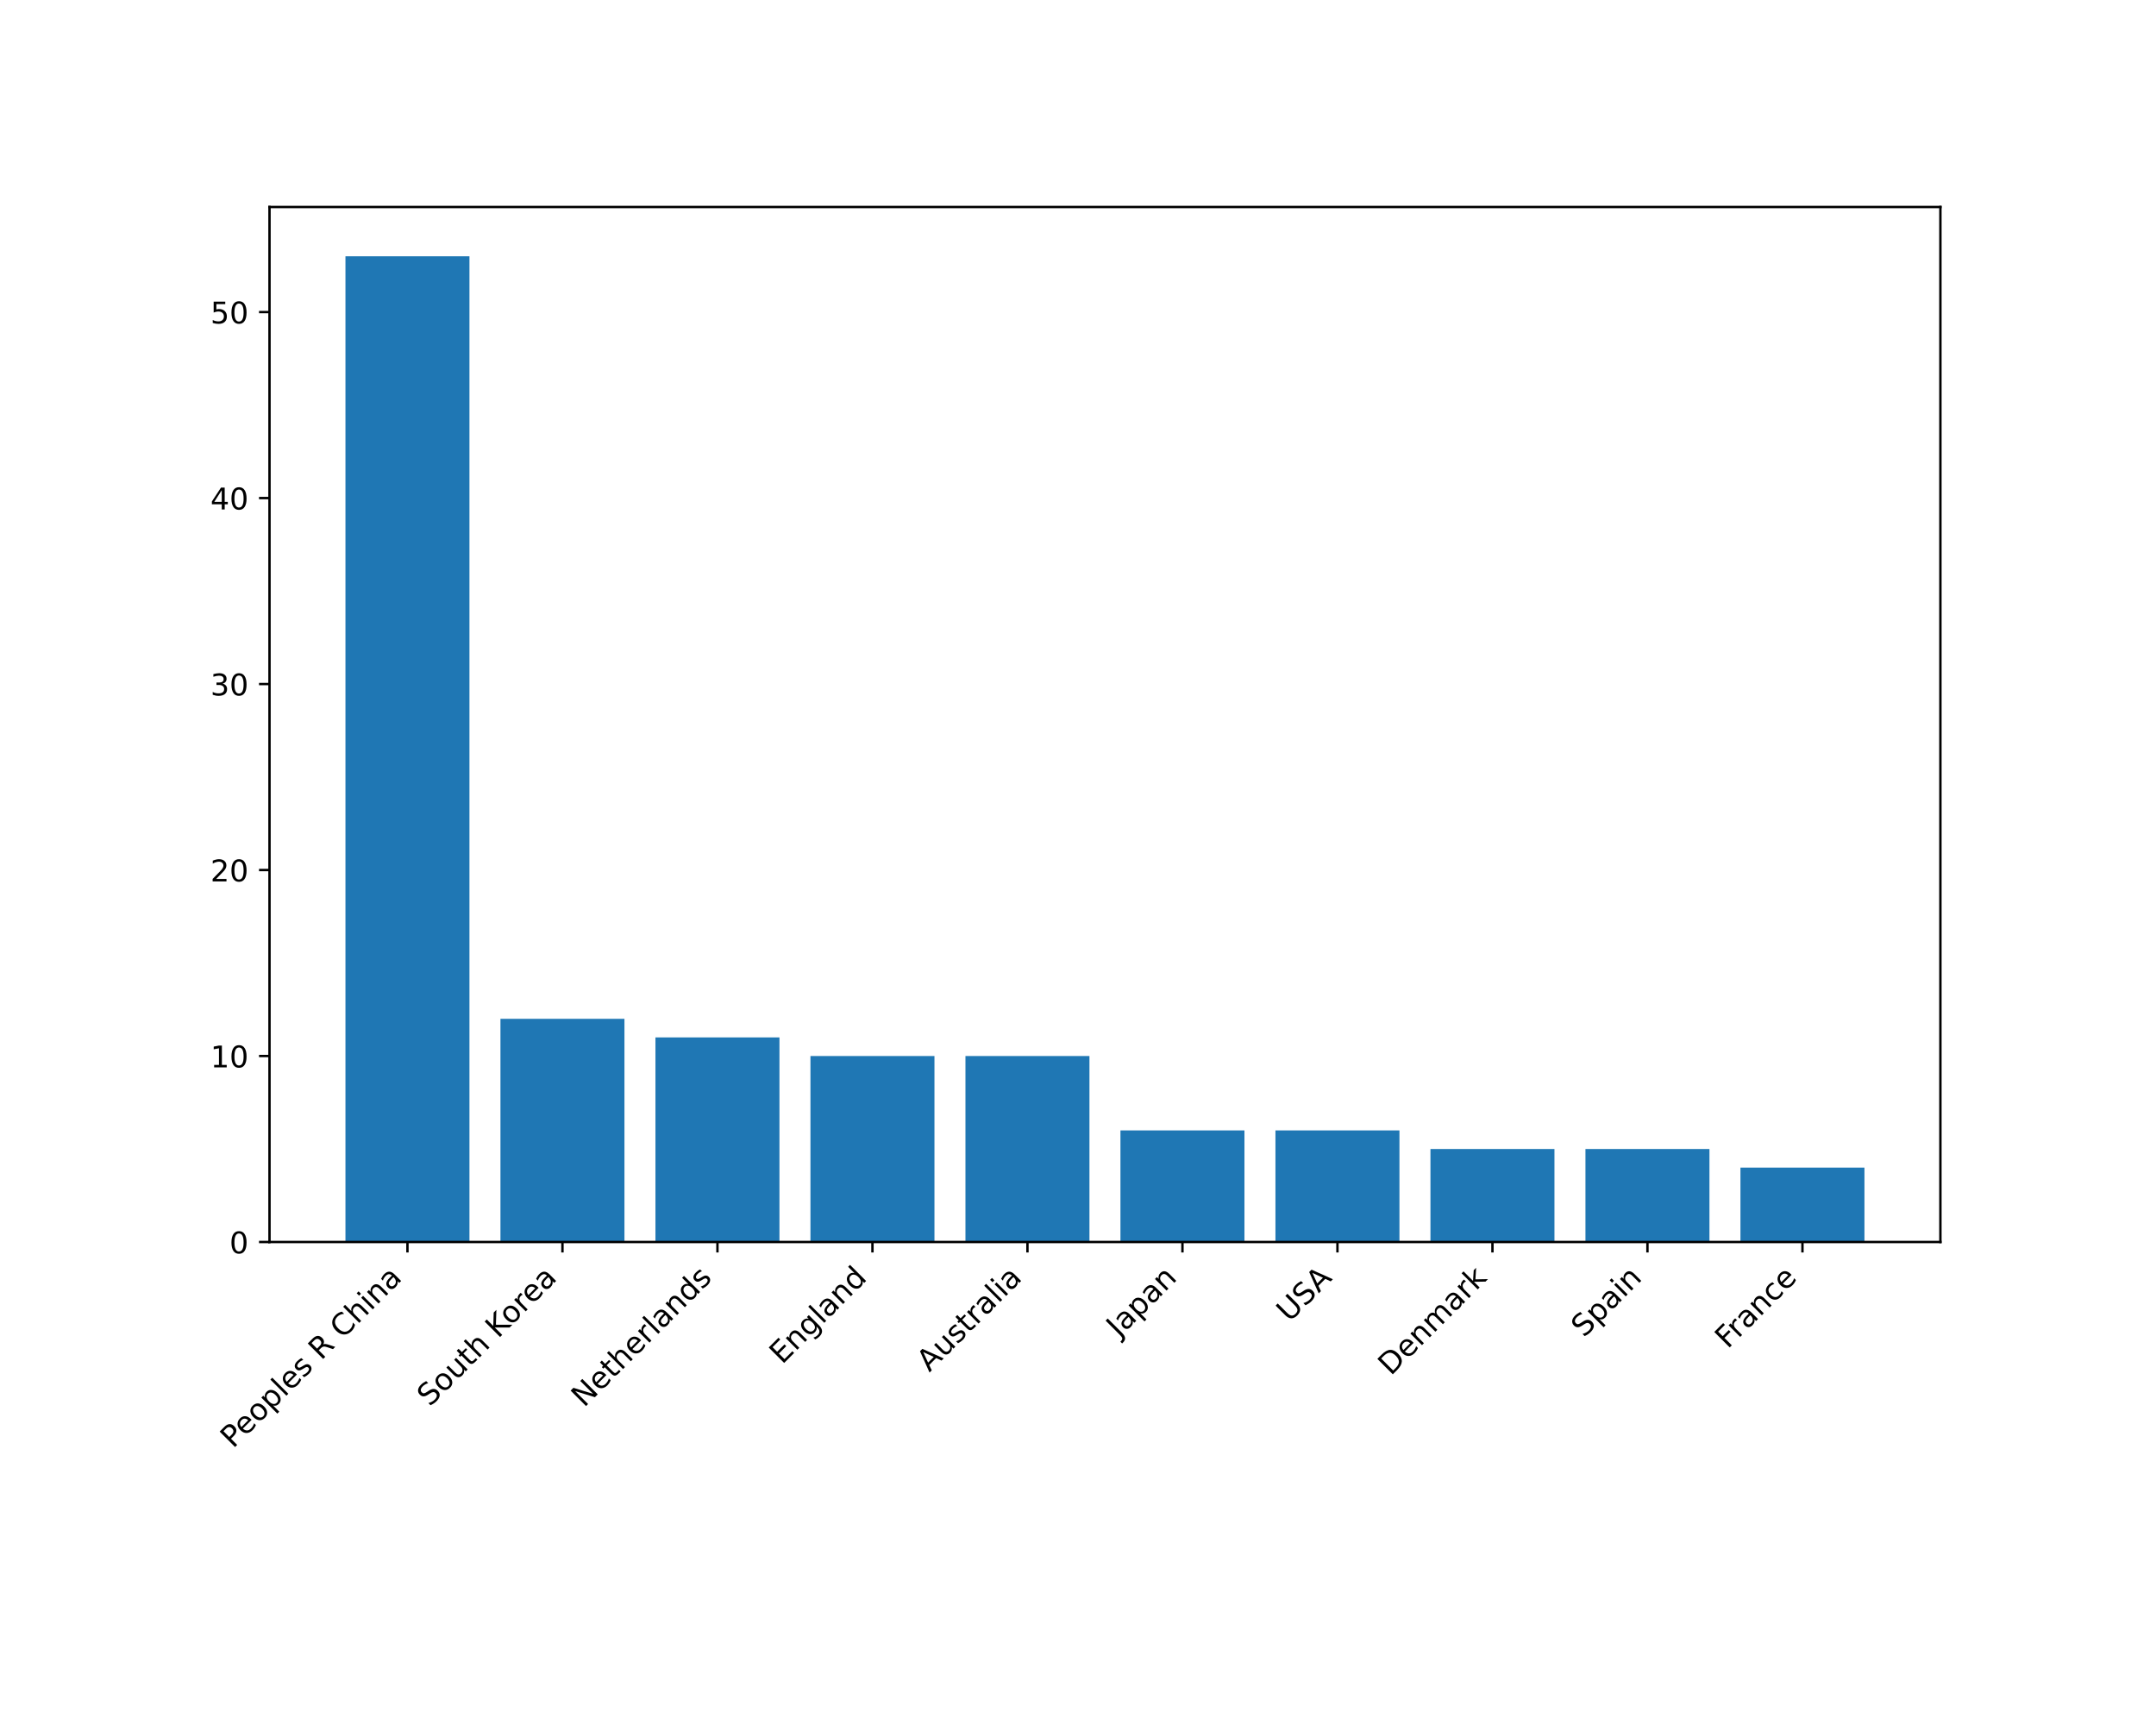
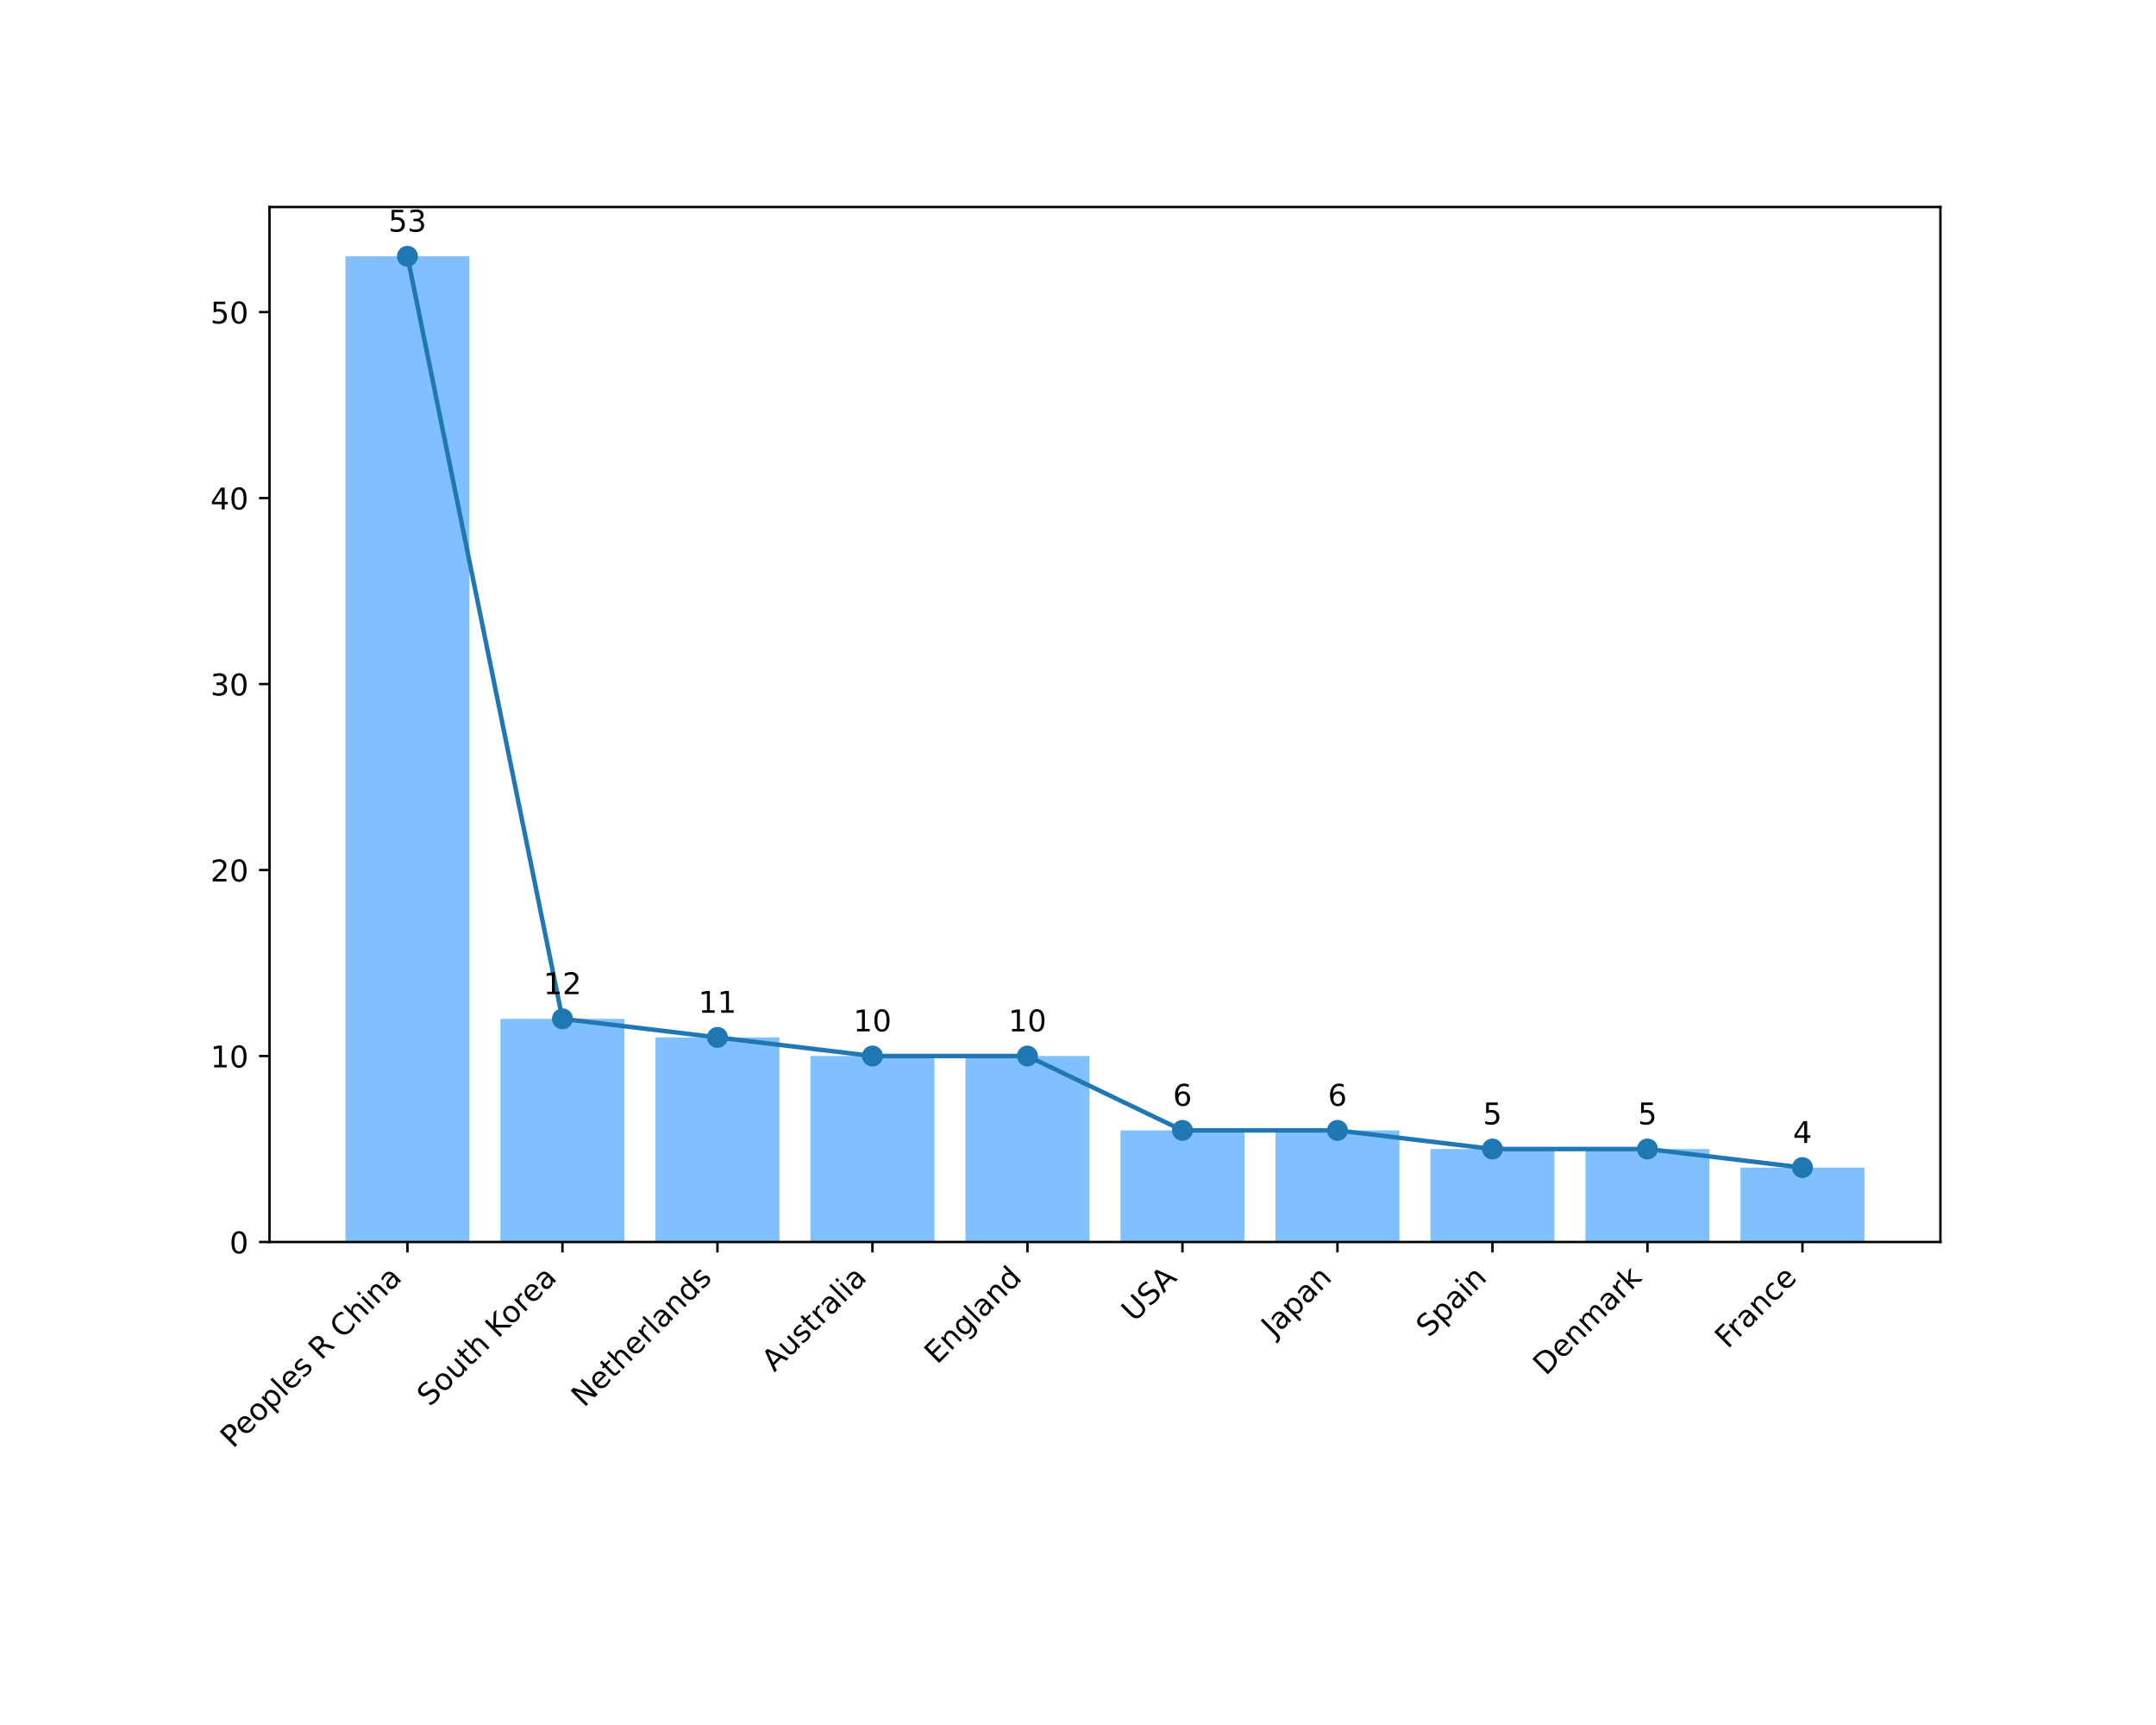
<svg xmlns="http://www.w3.org/2000/svg" xmlns:xlink="http://www.w3.org/1999/xlink" width="720pt" height="576pt" viewBox="0 0 720 576" version="1.1">
  <defs>
    <style type="text/css">*{stroke-linejoin: round; stroke-linecap: butt}</style>
  </defs>
  <g id="figure_1">
    <g id="patch_1">
      <path d="M 0 576  L 720 576  L 720 0  L 0 0  z " style="fill: #ffffff" />
    </g>
    <g id="axes_1">
      <g id="patch_2">
        <path d="M 90 414.72  L 648 414.72  L 648 69.12  L 90 69.12  z " style="fill: #ffffff" />
      </g>
      <g id="patch_3">
-         <path d="M 115.364 414.72  L 156.774 414.72  L 156.774 85.577  L 115.364 85.577  z " clip-path="url(#p436f789ac1)" style="fill: #1f77b4" />
+         <path d="M 115.364 414.72  L 156.774 414.72  L 156.774 85.577  L 115.364 85.577  z " clip-path="url(#p784cf672e7)" style="fill: #80c0ff" />
      </g>
      <g id="patch_4">
-         <path d="M 167.126 414.72  L 208.536 414.72  L 208.536 340.197  L 167.126 340.197  z " clip-path="url(#p436f789ac1)" style="fill: #1f77b4" />
+         <path d="M 167.126 414.72  L 208.536 414.72  L 208.536 340.197  L 167.126 340.197  z " clip-path="url(#p784cf672e7)" style="fill: #80c0ff" />
      </g>
      <g id="patch_5">
-         <path d="M 218.889 414.72  L 260.299 414.72  L 260.299 346.407  L 218.889 346.407  z " clip-path="url(#p436f789ac1)" style="fill: #1f77b4" />
+         <path d="M 218.889 414.72  L 260.299 414.72  L 260.299 346.407  L 218.889 346.407  z " clip-path="url(#p784cf672e7)" style="fill: #80c0ff" />
      </g>
      <g id="patch_6">
-         <path d="M 270.651 414.72  L 312.061 414.72  L 312.061 352.618  L 270.651 352.618  z " clip-path="url(#p436f789ac1)" style="fill: #1f77b4" />
+         <path d="M 270.651 414.72  L 312.061 414.72  L 312.061 352.618  L 270.651 352.618  z " clip-path="url(#p784cf672e7)" style="fill: #80c0ff" />
      </g>
      <g id="patch_7">
-         <path d="M 322.414 414.72  L 363.824 414.72  L 363.824 352.618  L 322.414 352.618  z " clip-path="url(#p436f789ac1)" style="fill: #1f77b4" />
+         <path d="M 322.414 414.72  L 363.824 414.72  L 363.824 352.618  L 322.414 352.618  z " clip-path="url(#p784cf672e7)" style="fill: #80c0ff" />
      </g>
      <g id="patch_8">
-         <path d="M 374.176 414.72  L 415.586 414.72  L 415.586 377.459  L 374.176 377.459  z " clip-path="url(#p436f789ac1)" style="fill: #1f77b4" />
+         <path d="M 374.176 414.72  L 415.586 414.72  L 415.586 377.459  L 374.176 377.459  z " clip-path="url(#p784cf672e7)" style="fill: #80c0ff" />
      </g>
      <g id="patch_9">
-         <path d="M 425.939 414.72  L 467.349 414.72  L 467.349 377.459  L 425.939 377.459  z " clip-path="url(#p436f789ac1)" style="fill: #1f77b4" />
+         <path d="M 425.939 414.72  L 467.349 414.72  L 467.349 377.459  L 425.939 377.459  z " clip-path="url(#p784cf672e7)" style="fill: #80c0ff" />
      </g>
      <g id="patch_10">
-         <path d="M 477.701 414.72  L 519.111 414.72  L 519.111 383.669  L 477.701 383.669  z " clip-path="url(#p436f789ac1)" style="fill: #1f77b4" />
+         <path d="M 477.701 414.72  L 519.111 414.72  L 519.111 383.669  L 477.701 383.669  z " clip-path="url(#p784cf672e7)" style="fill: #80c0ff" />
      </g>
      <g id="patch_11">
-         <path d="M 529.464 414.72  L 570.874 414.72  L 570.874 383.669  L 529.464 383.669  z " clip-path="url(#p436f789ac1)" style="fill: #1f77b4" />
+         <path d="M 529.464 414.72  L 570.874 414.72  L 570.874 383.669  L 529.464 383.669  z " clip-path="url(#p784cf672e7)" style="fill: #80c0ff" />
      </g>
      <g id="patch_12">
-         <path d="M 581.226 414.72  L 622.636 414.72  L 622.636 389.879  L 581.226 389.879  z " clip-path="url(#p436f789ac1)" style="fill: #1f77b4" />
+         <path d="M 581.226 414.72  L 622.636 414.72  L 622.636 389.879  L 581.226 389.879  z " clip-path="url(#p784cf672e7)" style="fill: #80c0ff" />
      </g>
      <g id="matplotlib.axis_1">
        <g id="xtick_1">
          <g id="line2d_1">
            <defs>
-               <path id="m5d836a9971" d="M 0 0  L 0 3.5  " style="stroke: #000000; stroke-width: 0.8" />
+               <path id="m1a31a567a8" d="M 0 0  L 0 3.5  " style="stroke: #000000; stroke-width: 0.8" />
            </defs>
            <g>
-               <use xlink:href="#m5d836a9971" x="136.069" y="414.72" style="stroke: #000000; stroke-width: 0.8" />
+               <use xlink:href="#m1a31a567a8" x="136.069" y="414.72" style="stroke: #000000; stroke-width: 0.8" />
            </g>
          </g>
          <g id="text_1">
            <g transform="translate(77.81962 483.8714) rotate(-45) scale(0.1 -0.1)">
              <defs>
                <path id="DejaVuSans-50" d="M 1259 4147  L 1259 2394  L 2053 2394  Q 2494 2394 2734 2622  Q 2975 2850 2975 3272  Q 2975 3691 2734 3919  Q 2494 4147 2053 4147  L 1259 4147  z M 628 4666  L 2053 4666  Q 2838 4666 3239 4311  Q 3641 3956 3641 3272  Q 3641 2581 3239 2228  Q 2838 1875 2053 1875  L 1259 1875  L 1259 0  L 628 0  L 628 4666  z " transform="scale(0.015625)" />
                <path id="DejaVuSans-65" d="M 3597 1894  L 3597 1613  L 953 1613  Q 991 1019 1311 708  Q 1631 397 2203 397  Q 2534 397 2845 478  Q 3156 559 3463 722  L 3463 178  Q 3153 47 2828 -22  Q 2503 -91 2169 -91  Q 1331 -91 842 396  Q 353 884 353 1716  Q 353 2575 817 3079  Q 1281 3584 2069 3584  Q 2775 3584 3186 3129  Q 3597 2675 3597 1894  z M 3022 2063  Q 3016 2534 2758 2815  Q 2500 3097 2075 3097  Q 1594 3097 1305 2825  Q 1016 2553 972 2059  L 3022 2063  z " transform="scale(0.015625)" />
                <path id="DejaVuSans-6f" d="M 1959 3097  Q 1497 3097 1228 2736  Q 959 2375 959 1747  Q 959 1119 1226 758  Q 1494 397 1959 397  Q 2419 397 2687 759  Q 2956 1122 2956 1747  Q 2956 2369 2687 2733  Q 2419 3097 1959 3097  z M 1959 3584  Q 2709 3584 3137 3096  Q 3566 2609 3566 1747  Q 3566 888 3137 398  Q 2709 -91 1959 -91  Q 1206 -91 779 398  Q 353 888 353 1747  Q 353 2609 779 3096  Q 1206 3584 1959 3584  z " transform="scale(0.015625)" />
                <path id="DejaVuSans-70" d="M 1159 525  L 1159 -1331  L 581 -1331  L 581 3500  L 1159 3500  L 1159 2969  Q 1341 3281 1617 3432  Q 1894 3584 2278 3584  Q 2916 3584 3314 3078  Q 3713 2572 3713 1747  Q 3713 922 3314 415  Q 2916 -91 2278 -91  Q 1894 -91 1617 61  Q 1341 213 1159 525  z M 3116 1747  Q 3116 2381 2855 2742  Q 2594 3103 2138 3103  Q 1681 3103 1420 2742  Q 1159 2381 1159 1747  Q 1159 1113 1420 752  Q 1681 391 2138 391  Q 2594 391 2855 752  Q 3116 1113 3116 1747  z " transform="scale(0.015625)" />
                <path id="DejaVuSans-6c" d="M 603 4863  L 1178 4863  L 1178 0  L 603 0  L 603 4863  z " transform="scale(0.015625)" />
                <path id="DejaVuSans-73" d="M 2834 3397  L 2834 2853  Q 2591 2978 2328 3040  Q 2066 3103 1784 3103  Q 1356 3103 1142 2972  Q 928 2841 928 2578  Q 928 2378 1081 2264  Q 1234 2150 1697 2047  L 1894 2003  Q 2506 1872 2764 1633  Q 3022 1394 3022 966  Q 3022 478 2636 193  Q 2250 -91 1575 -91  Q 1294 -91 989 -36  Q 684 19 347 128  L 347 722  Q 666 556 975 473  Q 1284 391 1588 391  Q 1994 391 2212 530  Q 2431 669 2431 922  Q 2431 1156 2273 1281  Q 2116 1406 1581 1522  L 1381 1569  Q 847 1681 609 1914  Q 372 2147 372 2553  Q 372 3047 722 3315  Q 1072 3584 1716 3584  Q 2034 3584 2315 3537  Q 2597 3491 2834 3397  z " transform="scale(0.015625)" />
                <path id="DejaVuSans-20" transform="scale(0.015625)" />
                <path id="DejaVuSans-52" d="M 2841 2188  Q 3044 2119 3236 1894  Q 3428 1669 3622 1275  L 4263 0  L 3584 0  L 2988 1197  Q 2756 1666 2539 1819  Q 2322 1972 1947 1972  L 1259 1972  L 1259 0  L 628 0  L 628 4666  L 2053 4666  Q 2853 4666 3247 4331  Q 3641 3997 3641 3322  Q 3641 2881 3436 2590  Q 3231 2300 2841 2188  z M 1259 4147  L 1259 2491  L 2053 2491  Q 2509 2491 2742 2702  Q 2975 2913 2975 3322  Q 2975 3731 2742 3939  Q 2509 4147 2053 4147  L 1259 4147  z " transform="scale(0.015625)" />
                <path id="DejaVuSans-43" d="M 4122 4306  L 4122 3641  Q 3803 3938 3442 4084  Q 3081 4231 2675 4231  Q 1875 4231 1450 3742  Q 1025 3253 1025 2328  Q 1025 1406 1450 917  Q 1875 428 2675 428  Q 3081 428 3442 575  Q 3803 722 4122 1019  L 4122 359  Q 3791 134 3420 21  Q 3050 -91 2638 -91  Q 1578 -91 968 557  Q 359 1206 359 2328  Q 359 3453 968 4101  Q 1578 4750 2638 4750  Q 3056 4750 3426 4639  Q 3797 4528 4122 4306  z " transform="scale(0.015625)" />
                <path id="DejaVuSans-68" d="M 3513 2113  L 3513 0  L 2938 0  L 2938 2094  Q 2938 2591 2744 2837  Q 2550 3084 2163 3084  Q 1697 3084 1428 2787  Q 1159 2491 1159 1978  L 1159 0  L 581 0  L 581 4863  L 1159 4863  L 1159 2956  Q 1366 3272 1645 3428  Q 1925 3584 2291 3584  Q 2894 3584 3203 3211  Q 3513 2838 3513 2113  z " transform="scale(0.015625)" />
                <path id="DejaVuSans-69" d="M 603 3500  L 1178 3500  L 1178 0  L 603 0  L 603 3500  z M 603 4863  L 1178 4863  L 1178 4134  L 603 4134  L 603 4863  z " transform="scale(0.015625)" />
                <path id="DejaVuSans-6e" d="M 3513 2113  L 3513 0  L 2938 0  L 2938 2094  Q 2938 2591 2744 2837  Q 2550 3084 2163 3084  Q 1697 3084 1428 2787  Q 1159 2491 1159 1978  L 1159 0  L 581 0  L 581 3500  L 1159 3500  L 1159 2956  Q 1366 3272 1645 3428  Q 1925 3584 2291 3584  Q 2894 3584 3203 3211  Q 3513 2838 3513 2113  z " transform="scale(0.015625)" />
                <path id="DejaVuSans-61" d="M 2194 1759  Q 1497 1759 1228 1600  Q 959 1441 959 1056  Q 959 750 1161 570  Q 1363 391 1709 391  Q 2188 391 2477 730  Q 2766 1069 2766 1631  L 2766 1759  L 2194 1759  z M 3341 1997  L 3341 0  L 2766 0  L 2766 531  Q 2569 213 2275 61  Q 1981 -91 1556 -91  Q 1019 -91 701 211  Q 384 513 384 1019  Q 384 1609 779 1909  Q 1175 2209 1959 2209  L 2766 2209  L 2766 2266  Q 2766 2663 2505 2880  Q 2244 3097 1772 3097  Q 1472 3097 1187 3025  Q 903 2953 641 2809  L 641 3341  Q 956 3463 1253 3523  Q 1550 3584 1831 3584  Q 2591 3584 2966 3190  Q 3341 2797 3341 1997  z " transform="scale(0.015625)" />
              </defs>
              <use xlink:href="#DejaVuSans-50" />
              <use xlink:href="#DejaVuSans-65" x="56.678" />
              <use xlink:href="#DejaVuSans-6f" x="118.201" />
              <use xlink:href="#DejaVuSans-70" x="179.383" />
              <use xlink:href="#DejaVuSans-6c" x="242.859" />
              <use xlink:href="#DejaVuSans-65" x="270.643" />
              <use xlink:href="#DejaVuSans-73" x="332.166" />
              <use xlink:href="#DejaVuSans-20" x="384.266" />
              <use xlink:href="#DejaVuSans-52" x="416.053" />
              <use xlink:href="#DejaVuSans-20" x="485.535" />
              <use xlink:href="#DejaVuSans-43" x="517.322" />
              <use xlink:href="#DejaVuSans-68" x="587.146" />
              <use xlink:href="#DejaVuSans-69" x="650.525" />
              <use xlink:href="#DejaVuSans-6e" x="678.309" />
              <use xlink:href="#DejaVuSans-61" x="741.688" />
            </g>
          </g>
        </g>
        <g id="xtick_2">
          <g id="line2d_2">
            <g>
-               <use xlink:href="#m5d836a9971" x="187.831" y="414.72" style="stroke: #000000; stroke-width: 0.8" />
+               <use xlink:href="#m1a31a567a8" x="187.831" y="414.72" style="stroke: #000000; stroke-width: 0.8" />
            </g>
          </g>
          <g id="text_2">
            <g transform="translate(143.521 469.9325) rotate(-45) scale(0.1 -0.1)">
              <defs>
                <path id="DejaVuSans-53" d="M 3425 4513  L 3425 3897  Q 3066 4069 2747 4153  Q 2428 4238 2131 4238  Q 1616 4238 1336 4038  Q 1056 3838 1056 3469  Q 1056 3159 1242 3001  Q 1428 2844 1947 2747  L 2328 2669  Q 3034 2534 3370 2195  Q 3706 1856 3706 1288  Q 3706 609 3251 259  Q 2797 -91 1919 -91  Q 1588 -91 1214 -16  Q 841 59 441 206  L 441 856  Q 825 641 1194 531  Q 1563 422 1919 422  Q 2459 422 2753 634  Q 3047 847 3047 1241  Q 3047 1584 2836 1778  Q 2625 1972 2144 2069  L 1759 2144  Q 1053 2284 737 2584  Q 422 2884 422 3419  Q 422 4038 858 4394  Q 1294 4750 2059 4750  Q 2388 4750 2728 4690  Q 3069 4631 3425 4513  z " transform="scale(0.015625)" />
                <path id="DejaVuSans-75" d="M 544 1381  L 544 3500  L 1119 3500  L 1119 1403  Q 1119 906 1312 657  Q 1506 409 1894 409  Q 2359 409 2629 706  Q 2900 1003 2900 1516  L 2900 3500  L 3475 3500  L 3475 0  L 2900 0  L 2900 538  Q 2691 219 2414 64  Q 2138 -91 1772 -91  Q 1169 -91 856 284  Q 544 659 544 1381  z M 1991 3584  L 1991 3584  z " transform="scale(0.015625)" />
                <path id="DejaVuSans-74" d="M 1172 4494  L 1172 3500  L 2356 3500  L 2356 3053  L 1172 3053  L 1172 1153  Q 1172 725 1289 603  Q 1406 481 1766 481  L 2356 481  L 2356 0  L 1766 0  Q 1100 0 847 248  Q 594 497 594 1153  L 594 3053  L 172 3053  L 172 3500  L 594 3500  L 594 4494  L 1172 4494  z " transform="scale(0.015625)" />
                <path id="DejaVuSans-4b" d="M 628 4666  L 1259 4666  L 1259 2694  L 3353 4666  L 4166 4666  L 1850 2491  L 4331 0  L 3500 0  L 1259 2247  L 1259 0  L 628 0  L 628 4666  z " transform="scale(0.015625)" />
                <path id="DejaVuSans-72" d="M 2631 2963  Q 2534 3019 2420 3045  Q 2306 3072 2169 3072  Q 1681 3072 1420 2755  Q 1159 2438 1159 1844  L 1159 0  L 581 0  L 581 3500  L 1159 3500  L 1159 2956  Q 1341 3275 1631 3429  Q 1922 3584 2338 3584  Q 2397 3584 2469 3576  Q 2541 3569 2628 3553  L 2631 2963  z " transform="scale(0.015625)" />
              </defs>
              <use xlink:href="#DejaVuSans-53" />
              <use xlink:href="#DejaVuSans-6f" x="63.477" />
              <use xlink:href="#DejaVuSans-75" x="124.658" />
              <use xlink:href="#DejaVuSans-74" x="188.037" />
              <use xlink:href="#DejaVuSans-68" x="227.246" />
              <use xlink:href="#DejaVuSans-20" x="290.625" />
              <use xlink:href="#DejaVuSans-4b" x="322.412" />
              <use xlink:href="#DejaVuSans-6f" x="382.988" />
              <use xlink:href="#DejaVuSans-72" x="444.17" />
              <use xlink:href="#DejaVuSans-65" x="483.033" />
              <use xlink:href="#DejaVuSans-61" x="544.557" />
            </g>
          </g>
        </g>
        <g id="xtick_3">
          <g id="line2d_3">
            <g>
-               <use xlink:href="#m5d836a9971" x="239.594" y="414.72" style="stroke: #000000; stroke-width: 0.8" />
+               <use xlink:href="#m1a31a567a8" x="239.594" y="414.72" style="stroke: #000000; stroke-width: 0.8" />
            </g>
          </g>
          <g id="text_3">
            <g transform="translate(195.0194 470.1966) rotate(-45) scale(0.1 -0.1)">
              <defs>
                <path id="DejaVuSans-4e" d="M 628 4666  L 1478 4666  L 3547 763  L 3547 4666  L 4159 4666  L 4159 0  L 3309 0  L 1241 3903  L 1241 0  L 628 0  L 628 4666  z " transform="scale(0.015625)" />
                <path id="DejaVuSans-64" d="M 2906 2969  L 2906 4863  L 3481 4863  L 3481 0  L 2906 0  L 2906 525  Q 2725 213 2448 61  Q 2172 -91 1784 -91  Q 1150 -91 751 415  Q 353 922 353 1747  Q 353 2572 751 3078  Q 1150 3584 1784 3584  Q 2172 3584 2448 3432  Q 2725 3281 2906 2969  z M 947 1747  Q 947 1113 1208 752  Q 1469 391 1925 391  Q 2381 391 2643 752  Q 2906 1113 2906 1747  Q 2906 2381 2643 2742  Q 2381 3103 1925 3103  Q 1469 3103 1208 2742  Q 947 2381 947 1747  z " transform="scale(0.015625)" />
              </defs>
              <use xlink:href="#DejaVuSans-4e" />
              <use xlink:href="#DejaVuSans-65" x="74.805" />
              <use xlink:href="#DejaVuSans-74" x="136.328" />
              <use xlink:href="#DejaVuSans-68" x="175.537" />
              <use xlink:href="#DejaVuSans-65" x="238.916" />
              <use xlink:href="#DejaVuSans-72" x="300.439" />
              <use xlink:href="#DejaVuSans-6c" x="341.553" />
              <use xlink:href="#DejaVuSans-61" x="369.336" />
              <use xlink:href="#DejaVuSans-6e" x="430.615" />
              <use xlink:href="#DejaVuSans-64" x="493.994" />
              <use xlink:href="#DejaVuSans-73" x="557.471" />
            </g>
          </g>
        </g>
        <g id="xtick_4">
          <g id="line2d_4">
            <g>
-               <use xlink:href="#m5d836a9971" x="291.356" y="414.72" style="stroke: #000000; stroke-width: 0.8" />
+               <use xlink:href="#m1a31a567a8" x="291.356" y="414.72" style="stroke: #000000; stroke-width: 0.8" />
            </g>
          </g>
          <g id="text_4">
-             <g transform="translate(261.1793 455.7992) rotate(-45) scale(0.1 -0.1)">
-               <defs>
-                 <path id="DejaVuSans-45" d="M 628 4666  L 3578 4666  L 3578 4134  L 1259 4134  L 1259 2753  L 3481 2753  L 3481 2222  L 1259 2222  L 1259 531  L 3634 531  L 3634 0  L 628 0  L 628 4666  z " transform="scale(0.015625)" />
-                 <path id="DejaVuSans-67" d="M 2906 1791  Q 2906 2416 2648 2759  Q 2391 3103 1925 3103  Q 1463 3103 1205 2759  Q 947 2416 947 1791  Q 947 1169 1205 825  Q 1463 481 1925 481  Q 2391 481 2648 825  Q 2906 1169 2906 1791  z M 3481 434  Q 3481 -459 3084 -895  Q 2688 -1331 1869 -1331  Q 1566 -1331 1297 -1286  Q 1028 -1241 775 -1147  L 775 -588  Q 1028 -725 1275 -790  Q 1522 -856 1778 -856  Q 2344 -856 2625 -561  Q 2906 -266 2906 331  L 2906 616  Q 2728 306 2450 153  Q 2172 0 1784 0  Q 1141 0 747 490  Q 353 981 353 1791  Q 353 2603 747 3093  Q 1141 3584 1784 3584  Q 2172 3584 2450 3431  Q 2728 3278 2906 2969  L 2906 3500  L 3481 3500  L 3481 434  z " transform="scale(0.015625)" />
-               </defs>
-               <use xlink:href="#DejaVuSans-45" />
-               <use xlink:href="#DejaVuSans-6e" x="63.184" />
-               <use xlink:href="#DejaVuSans-67" x="126.562" />
-               <use xlink:href="#DejaVuSans-6c" x="190.039" />
-               <use xlink:href="#DejaVuSans-61" x="217.822" />
-               <use xlink:href="#DejaVuSans-6e" x="279.102" />
-               <use xlink:href="#DejaVuSans-64" x="342.48" />
-             </g>
-           </g>
-         </g>
-         <g id="xtick_5">
-           <g id="line2d_5">
-             <g>
-               <use xlink:href="#m5d836a9971" x="343.119" y="414.72" style="stroke: #000000; stroke-width: 0.8" />
-             </g>
-           </g>
-           <g id="text_5">
-             <g transform="translate(310.372 458.3691) rotate(-45) scale(0.1 -0.1)">
+             <g transform="translate(258.6094 458.3691) rotate(-45) scale(0.1 -0.1)">
              <defs>
                <path id="DejaVuSans-41" d="M 2188 4044  L 1331 1722  L 3047 1722  L 2188 4044  z M 1831 4666  L 2547 4666  L 4325 0  L 3669 0  L 3244 1197  L 1141 1197  L 716 0  L 50 0  L 1831 4666  z " transform="scale(0.015625)" />
              </defs>
              <use xlink:href="#DejaVuSans-41" />
              <use xlink:href="#DejaVuSans-75" x="68.408" />
              <use xlink:href="#DejaVuSans-73" x="131.787" />
              <use xlink:href="#DejaVuSans-74" x="183.887" />
              <use xlink:href="#DejaVuSans-72" x="223.096" />
              <use xlink:href="#DejaVuSans-61" x="264.209" />
              <use xlink:href="#DejaVuSans-6c" x="325.488" />
              <use xlink:href="#DejaVuSans-69" x="353.271" />
              <use xlink:href="#DejaVuSans-61" x="381.055" />
            </g>
          </g>
        </g>
+         <g id="xtick_5">
+           <g id="line2d_5">
+             <g>
+               <use xlink:href="#m1a31a567a8" x="343.119" y="414.72" style="stroke: #000000; stroke-width: 0.8" />
+             </g>
+           </g>
+           <g id="text_5">
+             <g transform="translate(312.9419 455.7992) rotate(-45) scale(0.1 -0.1)">
+               <defs>
+                 <path id="DejaVuSans-45" d="M 628 4666  L 3578 4666  L 3578 4134  L 1259 4134  L 1259 2753  L 3481 2753  L 3481 2222  L 1259 2222  L 1259 531  L 3634 531  L 3634 0  L 628 0  L 628 4666  z " transform="scale(0.015625)" />
+                 <path id="DejaVuSans-67" d="M 2906 1791  Q 2906 2416 2648 2759  Q 2391 3103 1925 3103  Q 1463 3103 1205 2759  Q 947 2416 947 1791  Q 947 1169 1205 825  Q 1463 481 1925 481  Q 2391 481 2648 825  Q 2906 1169 2906 1791  z M 3481 434  Q 3481 -459 3084 -895  Q 2688 -1331 1869 -1331  Q 1566 -1331 1297 -1286  Q 1028 -1241 775 -1147  L 775 -588  Q 1028 -725 1275 -790  Q 1522 -856 1778 -856  Q 2344 -856 2625 -561  Q 2906 -266 2906 331  L 2906 616  Q 2728 306 2450 153  Q 2172 0 1784 0  Q 1141 0 747 490  Q 353 981 353 1791  Q 353 2603 747 3093  Q 1141 3584 1784 3584  Q 2172 3584 2450 3431  Q 2728 3278 2906 2969  L 2906 3500  L 3481 3500  L 3481 434  z " transform="scale(0.015625)" />
+               </defs>
+               <use xlink:href="#DejaVuSans-45" />
+               <use xlink:href="#DejaVuSans-6e" x="63.184" />
+               <use xlink:href="#DejaVuSans-67" x="126.562" />
+               <use xlink:href="#DejaVuSans-6c" x="190.039" />
+               <use xlink:href="#DejaVuSans-61" x="217.822" />
+               <use xlink:href="#DejaVuSans-6e" x="279.102" />
+               <use xlink:href="#DejaVuSans-64" x="342.48" />
+             </g>
+           </g>
+         </g>
        <g id="xtick_6">
          <g id="line2d_6">
            <g>
-               <use xlink:href="#m5d836a9971" x="394.881" y="414.72" style="stroke: #000000; stroke-width: 0.8" />
+               <use xlink:href="#m1a31a567a8" x="394.881" y="414.72" style="stroke: #000000; stroke-width: 0.8" />
            </g>
          </g>
          <g id="text_6">
-             <g transform="translate(373.6879 446.8157) rotate(-45) scale(0.1 -0.1)">
+             <g transform="translate(378.7769 441.7267) rotate(-45) scale(0.1 -0.1)">
+               <defs>
+                 <path id="DejaVuSans-55" d="M 556 4666  L 1191 4666  L 1191 1831  Q 1191 1081 1462 751  Q 1734 422 2344 422  Q 2950 422 3222 751  Q 3494 1081 3494 1831  L 3494 4666  L 4128 4666  L 4128 1753  Q 4128 841 3676 375  Q 3225 -91 2344 -91  Q 1459 -91 1007 375  Q 556 841 556 1753  L 556 4666  z " transform="scale(0.015625)" />
+               </defs>
+               <use xlink:href="#DejaVuSans-55" />
+               <use xlink:href="#DejaVuSans-53" x="73.193" />
+               <use xlink:href="#DejaVuSans-41" x="138.545" />
+             </g>
+           </g>
+         </g>
+         <g id="xtick_7">
+           <g id="line2d_7">
+             <g>
+               <use xlink:href="#m1a31a567a8" x="446.644" y="414.72" style="stroke: #000000; stroke-width: 0.8" />
+             </g>
+           </g>
+           <g id="text_7">
+             <g transform="translate(425.4505 446.8157) rotate(-45) scale(0.1 -0.1)">
              <defs>
                <path id="DejaVuSans-4a" d="M 628 4666  L 1259 4666  L 1259 325  Q 1259 -519 939 -900  Q 619 -1281 -91 -1281  L -331 -1281  L -331 -750  L -134 -750  Q 284 -750 456 -515  Q 628 -281 628 325  L 628 4666  z " transform="scale(0.015625)" />
              </defs>
              <use xlink:href="#DejaVuSans-4a" />
              <use xlink:href="#DejaVuSans-61" x="29.492" />
              <use xlink:href="#DejaVuSans-70" x="90.771" />
              <use xlink:href="#DejaVuSans-61" x="154.248" />
              <use xlink:href="#DejaVuSans-6e" x="215.527" />
            </g>
          </g>
        </g>
-         <g id="xtick_7">
-           <g id="line2d_7">
-             <g>
-               <use xlink:href="#m5d836a9971" x="446.644" y="414.72" style="stroke: #000000; stroke-width: 0.8" />
-             </g>
-           </g>
-           <g id="text_7">
-             <g transform="translate(430.5394 441.7267) rotate(-45) scale(0.1 -0.1)">
-               <defs>
-                 <path id="DejaVuSans-55" d="M 556 4666  L 1191 4666  L 1191 1831  Q 1191 1081 1462 751  Q 1734 422 2344 422  Q 2950 422 3222 751  Q 3494 1081 3494 1831  L 3494 4666  L 4128 4666  L 4128 1753  Q 4128 841 3676 375  Q 3225 -91 2344 -91  Q 1459 -91 1007 375  Q 556 841 556 1753  L 556 4666  z " transform="scale(0.015625)" />
-               </defs>
-               <use xlink:href="#DejaVuSans-55" />
-               <use xlink:href="#DejaVuSans-53" x="73.193" />
-               <use xlink:href="#DejaVuSans-41" x="138.545" />
-             </g>
-           </g>
-         </g>
        <g id="xtick_8">
          <g id="line2d_8">
            <g>
-               <use xlink:href="#m5d836a9971" x="498.406" y="414.72" style="stroke: #000000; stroke-width: 0.8" />
+               <use xlink:href="#m1a31a567a8" x="498.406" y="414.72" style="stroke: #000000; stroke-width: 0.8" />
            </g>
          </g>
          <g id="text_8">
-             <g transform="translate(464.4365 459.5922) rotate(-45) scale(0.1 -0.1)">
+             <g transform="translate(477.1787 446.8499) rotate(-45) scale(0.1 -0.1)">
+               <use xlink:href="#DejaVuSans-53" />
+               <use xlink:href="#DejaVuSans-70" x="63.477" />
+               <use xlink:href="#DejaVuSans-61" x="126.953" />
+               <use xlink:href="#DejaVuSans-69" x="188.232" />
+               <use xlink:href="#DejaVuSans-6e" x="216.016" />
+             </g>
+           </g>
+         </g>
+         <g id="xtick_9">
+           <g id="line2d_9">
+             <g>
+               <use xlink:href="#m1a31a567a8" x="550.169" y="414.72" style="stroke: #000000; stroke-width: 0.8" />
+             </g>
+           </g>
+           <g id="text_9">
+             <g transform="translate(516.199 459.5922) rotate(-45) scale(0.1 -0.1)">
              <defs>
                <path id="DejaVuSans-44" d="M 1259 4147  L 1259 519  L 2022 519  Q 2988 519 3436 956  Q 3884 1394 3884 2338  Q 3884 3275 3436 3711  Q 2988 4147 2022 4147  L 1259 4147  z M 628 4666  L 1925 4666  Q 3281 4666 3915 4102  Q 4550 3538 4550 2338  Q 4550 1131 3912 565  Q 3275 0 1925 0  L 628 0  L 628 4666  z " transform="scale(0.015625)" />
                <path id="DejaVuSans-6d" d="M 3328 2828  Q 3544 3216 3844 3400  Q 4144 3584 4550 3584  Q 5097 3584 5394 3201  Q 5691 2819 5691 2113  L 5691 0  L 5113 0  L 5113 2094  Q 5113 2597 4934 2840  Q 4756 3084 4391 3084  Q 3944 3084 3684 2787  Q 3425 2491 3425 1978  L 3425 0  L 2847 0  L 2847 2094  Q 2847 2600 2669 2842  Q 2491 3084 2119 3084  Q 1678 3084 1418 2786  Q 1159 2488 1159 1978  L 1159 0  L 581 0  L 581 3500  L 1159 3500  L 1159 2956  Q 1356 3278 1631 3431  Q 1906 3584 2284 3584  Q 2666 3584 2933 3390  Q 3200 3197 3328 2828  z " transform="scale(0.015625)" />
                <path id="DejaVuSans-6b" d="M 581 4863  L 1159 4863  L 1159 1991  L 2875 3500  L 3609 3500  L 1753 1863  L 3688 0  L 2938 0  L 1159 1709  L 1159 0  L 581 0  L 581 4863  z " transform="scale(0.015625)" />
              </defs>
              <use xlink:href="#DejaVuSans-44" />
              <use xlink:href="#DejaVuSans-65" x="77.002" />
              <use xlink:href="#DejaVuSans-6e" x="138.525" />
              <use xlink:href="#DejaVuSans-6d" x="201.904" />
              <use xlink:href="#DejaVuSans-61" x="299.316" />
              <use xlink:href="#DejaVuSans-72" x="360.596" />
              <use xlink:href="#DejaVuSans-6b" x="401.709" />
            </g>
          </g>
        </g>
-         <g id="xtick_9">
-           <g id="line2d_9">
-             <g>
-               <use xlink:href="#m5d836a9971" x="550.169" y="414.72" style="stroke: #000000; stroke-width: 0.8" />
-             </g>
-           </g>
-           <g id="text_9">
-             <g transform="translate(528.9413 446.8499) rotate(-45) scale(0.1 -0.1)">
-               <use xlink:href="#DejaVuSans-53" />
-               <use xlink:href="#DejaVuSans-70" x="63.477" />
-               <use xlink:href="#DejaVuSans-61" x="126.953" />
-               <use xlink:href="#DejaVuSans-69" x="188.232" />
-               <use xlink:href="#DejaVuSans-6e" x="216.016" />
-             </g>
-           </g>
-         </g>
        <g id="xtick_10">
          <g id="line2d_10">
            <g>
-               <use xlink:href="#m5d836a9971" x="601.931" y="414.72" style="stroke: #000000; stroke-width: 0.8" />
+               <use xlink:href="#m1a31a567a8" x="601.931" y="414.72" style="stroke: #000000; stroke-width: 0.8" />
            </g>
          </g>
          <g id="text_10">
            <g transform="translate(576.9462 450.6075) rotate(-45) scale(0.1 -0.1)">
              <defs>
                <path id="DejaVuSans-46" d="M 628 4666  L 3309 4666  L 3309 4134  L 1259 4134  L 1259 2759  L 3109 2759  L 3109 2228  L 1259 2228  L 1259 0  L 628 0  L 628 4666  z " transform="scale(0.015625)" />
                <path id="DejaVuSans-63" d="M 3122 3366  L 3122 2828  Q 2878 2963 2633 3030  Q 2388 3097 2138 3097  Q 1578 3097 1268 2742  Q 959 2388 959 1747  Q 959 1106 1268 751  Q 1578 397 2138 397  Q 2388 397 2633 464  Q 2878 531 3122 666  L 3122 134  Q 2881 22 2623 -34  Q 2366 -91 2075 -91  Q 1284 -91 818 406  Q 353 903 353 1747  Q 353 2603 823 3093  Q 1294 3584 2113 3584  Q 2378 3584 2631 3529  Q 2884 3475 3122 3366  z " transform="scale(0.015625)" />
              </defs>
              <use xlink:href="#DejaVuSans-46" />
              <use xlink:href="#DejaVuSans-72" x="50.27" />
              <use xlink:href="#DejaVuSans-61" x="91.383" />
              <use xlink:href="#DejaVuSans-6e" x="152.662" />
              <use xlink:href="#DejaVuSans-63" x="216.041" />
              <use xlink:href="#DejaVuSans-65" x="271.021" />
            </g>
          </g>
        </g>
      </g>
      <g id="matplotlib.axis_2">
        <g id="ytick_1">
          <g id="line2d_11">
            <defs>
-               <path id="m76e04f9595" d="M 0 0  L -3.5 0  " style="stroke: #000000; stroke-width: 0.8" />
+               <path id="md5a9f992c8" d="M 0 0  L -3.5 0  " style="stroke: #000000; stroke-width: 0.8" />
            </defs>
            <g>
-               <use xlink:href="#m76e04f9595" x="90" y="414.72" style="stroke: #000000; stroke-width: 0.8" />
+               <use xlink:href="#md5a9f992c8" x="90" y="414.72" style="stroke: #000000; stroke-width: 0.8" />
            </g>
          </g>
          <g id="text_11">
            <g transform="translate(76.6375 418.5192) scale(0.1 -0.1)">
              <defs>
                <path id="DejaVuSans-30" d="M 2034 4250  Q 1547 4250 1301 3770  Q 1056 3291 1056 2328  Q 1056 1369 1301 889  Q 1547 409 2034 409  Q 2525 409 2770 889  Q 3016 1369 3016 2328  Q 3016 3291 2770 3770  Q 2525 4250 2034 4250  z M 2034 4750  Q 2819 4750 3233 4129  Q 3647 3509 3647 2328  Q 3647 1150 3233 529  Q 2819 -91 2034 -91  Q 1250 -91 836 529  Q 422 1150 422 2328  Q 422 3509 836 4129  Q 1250 4750 2034 4750  z " transform="scale(0.015625)" />
              </defs>
              <use xlink:href="#DejaVuSans-30" />
            </g>
          </g>
        </g>
        <g id="ytick_2">
          <g id="line2d_12">
            <g>
-               <use xlink:href="#m76e04f9595" x="90" y="352.618" style="stroke: #000000; stroke-width: 0.8" />
+               <use xlink:href="#md5a9f992c8" x="90" y="352.618" style="stroke: #000000; stroke-width: 0.8" />
            </g>
          </g>
          <g id="text_12">
            <g transform="translate(70.275 356.4168) scale(0.1 -0.1)">
              <defs>
                <path id="DejaVuSans-31" d="M 794 531  L 1825 531  L 1825 4091  L 703 3866  L 703 4441  L 1819 4666  L 2450 4666  L 2450 531  L 3481 531  L 3481 0  L 794 0  L 794 531  z " transform="scale(0.015625)" />
              </defs>
              <use xlink:href="#DejaVuSans-31" />
              <use xlink:href="#DejaVuSans-30" x="63.623" />
            </g>
          </g>
        </g>
        <g id="ytick_3">
          <g id="line2d_13">
            <g>
-               <use xlink:href="#m76e04f9595" x="90" y="290.515" style="stroke: #000000; stroke-width: 0.8" />
+               <use xlink:href="#md5a9f992c8" x="90" y="290.515" style="stroke: #000000; stroke-width: 0.8" />
            </g>
          </g>
          <g id="text_13">
            <g transform="translate(70.275 294.3144) scale(0.1 -0.1)">
              <defs>
                <path id="DejaVuSans-32" d="M 1228 531  L 3431 531  L 3431 0  L 469 0  L 469 531  Q 828 903 1448 1529  Q 2069 2156 2228 2338  Q 2531 2678 2651 2914  Q 2772 3150 2772 3378  Q 2772 3750 2511 3984  Q 2250 4219 1831 4219  Q 1534 4219 1204 4116  Q 875 4013 500 3803  L 500 4441  Q 881 4594 1212 4672  Q 1544 4750 1819 4750  Q 2544 4750 2975 4387  Q 3406 4025 3406 3419  Q 3406 3131 3298 2873  Q 3191 2616 2906 2266  Q 2828 2175 2409 1742  Q 1991 1309 1228 531  z " transform="scale(0.015625)" />
              </defs>
              <use xlink:href="#DejaVuSans-32" />
              <use xlink:href="#DejaVuSans-30" x="63.623" />
            </g>
          </g>
        </g>
        <g id="ytick_4">
          <g id="line2d_14">
            <g>
-               <use xlink:href="#m76e04f9595" x="90" y="228.413" style="stroke: #000000; stroke-width: 0.8" />
+               <use xlink:href="#md5a9f992c8" x="90" y="228.413" style="stroke: #000000; stroke-width: 0.8" />
            </g>
          </g>
          <g id="text_14">
            <g transform="translate(70.275 232.2119) scale(0.1 -0.1)">
              <defs>
                <path id="DejaVuSans-33" d="M 2597 2516  Q 3050 2419 3304 2112  Q 3559 1806 3559 1356  Q 3559 666 3084 287  Q 2609 -91 1734 -91  Q 1441 -91 1130 -33  Q 819 25 488 141  L 488 750  Q 750 597 1062 519  Q 1375 441 1716 441  Q 2309 441 2620 675  Q 2931 909 2931 1356  Q 2931 1769 2642 2001  Q 2353 2234 1838 2234  L 1294 2234  L 1294 2753  L 1863 2753  Q 2328 2753 2575 2939  Q 2822 3125 2822 3475  Q 2822 3834 2567 4026  Q 2313 4219 1838 4219  Q 1578 4219 1281 4162  Q 984 4106 628 3988  L 628 4550  Q 988 4650 1302 4700  Q 1616 4750 1894 4750  Q 2613 4750 3031 4423  Q 3450 4097 3450 3541  Q 3450 3153 3228 2886  Q 3006 2619 2597 2516  z " transform="scale(0.015625)" />
              </defs>
              <use xlink:href="#DejaVuSans-33" />
              <use xlink:href="#DejaVuSans-30" x="63.623" />
            </g>
          </g>
        </g>
        <g id="ytick_5">
          <g id="line2d_15">
            <g>
-               <use xlink:href="#m76e04f9595" x="90" y="166.31" style="stroke: #000000; stroke-width: 0.8" />
+               <use xlink:href="#md5a9f992c8" x="90" y="166.31" style="stroke: #000000; stroke-width: 0.8" />
            </g>
          </g>
          <g id="text_15">
            <g transform="translate(70.275 170.1095) scale(0.1 -0.1)">
              <defs>
                <path id="DejaVuSans-34" d="M 2419 4116  L 825 1625  L 2419 1625  L 2419 4116  z M 2253 4666  L 3047 4666  L 3047 1625  L 3713 1625  L 3713 1100  L 3047 1100  L 3047 0  L 2419 0  L 2419 1100  L 313 1100  L 313 1709  L 2253 4666  z " transform="scale(0.015625)" />
              </defs>
              <use xlink:href="#DejaVuSans-34" />
              <use xlink:href="#DejaVuSans-30" x="63.623" />
            </g>
          </g>
        </g>
        <g id="ytick_6">
          <g id="line2d_16">
            <g>
-               <use xlink:href="#m76e04f9595" x="90" y="104.208" style="stroke: #000000; stroke-width: 0.8" />
+               <use xlink:href="#md5a9f992c8" x="90" y="104.208" style="stroke: #000000; stroke-width: 0.8" />
            </g>
          </g>
          <g id="text_16">
            <g transform="translate(70.275 108.0071) scale(0.1 -0.1)">
              <defs>
                <path id="DejaVuSans-35" d="M 691 4666  L 3169 4666  L 3169 4134  L 1269 4134  L 1269 2991  Q 1406 3038 1543 3061  Q 1681 3084 1819 3084  Q 2600 3084 3056 2656  Q 3513 2228 3513 1497  Q 3513 744 3044 326  Q 2575 -91 1722 -91  Q 1428 -91 1123 -41  Q 819 9 494 109  L 494 744  Q 775 591 1075 516  Q 1375 441 1709 441  Q 2250 441 2565 725  Q 2881 1009 2881 1497  Q 2881 1984 2565 2268  Q 2250 2553 1709 2553  Q 1456 2553 1204 2497  Q 953 2441 691 2322  L 691 4666  z " transform="scale(0.015625)" />
              </defs>
              <use xlink:href="#DejaVuSans-35" />
              <use xlink:href="#DejaVuSans-30" x="63.623" />
            </g>
          </g>
        </g>
      </g>
+       <g id="line2d_17">
+         <path d="M 136.069 85.577  L 187.831 340.197  L 239.594 346.407  L 291.356 352.618  L 343.119 352.618  L 394.881 377.459  L 446.644 377.459  L 498.406 383.669  L 550.169 383.669  L 601.931 389.879  " clip-path="url(#p784cf672e7)" style="fill: none; stroke: #1f77b4; stroke-width: 1.5; stroke-linecap: square" />
+         <defs>
+           <path id="mdab784ec80" d="M 0 3  C 0.796 3 1.559 2.684 2.121 2.121  C 2.684 1.559 3 0.796 3 0  C 3 -0.796 2.684 -1.559 2.121 -2.121  C 1.559 -2.684 0.796 -3 0 -3  C -0.796 -3 -1.559 -2.684 -2.121 -2.121  C -2.684 -1.559 -3 -0.796 -3 0  C -3 0.796 -2.684 1.559 -2.121 2.121  C -1.559 2.684 -0.796 3 0 3  z " style="stroke: #1f77b4" />
+         </defs>
+         <g clip-path="url(#p784cf672e7)">
+           <use xlink:href="#mdab784ec80" x="136.069" y="85.577" style="fill: #1f77b4; stroke: #1f77b4" />
+           <use xlink:href="#mdab784ec80" x="187.831" y="340.197" style="fill: #1f77b4; stroke: #1f77b4" />
+           <use xlink:href="#mdab784ec80" x="239.594" y="346.407" style="fill: #1f77b4; stroke: #1f77b4" />
+           <use xlink:href="#mdab784ec80" x="291.356" y="352.618" style="fill: #1f77b4; stroke: #1f77b4" />
+           <use xlink:href="#mdab784ec80" x="343.119" y="352.618" style="fill: #1f77b4; stroke: #1f77b4" />
+           <use xlink:href="#mdab784ec80" x="394.881" y="377.459" style="fill: #1f77b4; stroke: #1f77b4" />
+           <use xlink:href="#mdab784ec80" x="446.644" y="377.459" style="fill: #1f77b4; stroke: #1f77b4" />
+           <use xlink:href="#mdab784ec80" x="498.406" y="383.669" style="fill: #1f77b4; stroke: #1f77b4" />
+           <use xlink:href="#mdab784ec80" x="550.169" y="383.669" style="fill: #1f77b4; stroke: #1f77b4" />
+           <use xlink:href="#mdab784ec80" x="601.931" y="389.879" style="fill: #1f77b4; stroke: #1f77b4" />
+         </g>
+       </g>
      <g id="patch_13">
        <path d="M 90 414.72  L 90 69.12  " style="fill: none; stroke: #000000; stroke-width: 0.8; stroke-linejoin: miter; stroke-linecap: square" />
      </g>
      <g id="patch_14">
        <path d="M 648 414.72  L 648 69.12  " style="fill: none; stroke: #000000; stroke-width: 0.8; stroke-linejoin: miter; stroke-linecap: square" />
      </g>
      <g id="patch_15">
        <path d="M 90 414.72  L 648 414.72  " style="fill: none; stroke: #000000; stroke-width: 0.8; stroke-linejoin: miter; stroke-linecap: square" />
      </g>
      <g id="patch_16">
        <path d="M 90 69.12  L 648 69.12  " style="fill: none; stroke: #000000; stroke-width: 0.8; stroke-linejoin: miter; stroke-linecap: square" />
+       </g>
+       <g id="text_17">
+         <g transform="translate(129.7061 77.34857) scale(0.1 -0.1)">
+           <use xlink:href="#DejaVuSans-35" />
+           <use xlink:href="#DejaVuSans-33" x="63.623" />
+         </g>
+       </g>
+       <g id="text_18">
+         <g transform="translate(181.4687 331.9685) scale(0.1 -0.1)">
+           <use xlink:href="#DejaVuSans-31" />
+           <use xlink:href="#DejaVuSans-32" x="63.623" />
+         </g>
+       </g>
+       <g id="text_19">
+         <g transform="translate(233.2312 338.1788) scale(0.1 -0.1)">
+           <use xlink:href="#DejaVuSans-31" />
+           <use xlink:href="#DejaVuSans-31" x="63.623" />
+         </g>
+       </g>
+       <g id="text_20">
+         <g transform="translate(284.9937 344.389) scale(0.1 -0.1)">
+           <use xlink:href="#DejaVuSans-31" />
+           <use xlink:href="#DejaVuSans-30" x="63.623" />
+         </g>
+       </g>
+       <g id="text_21">
+         <g transform="translate(336.7562 344.389) scale(0.1 -0.1)">
+           <use xlink:href="#DejaVuSans-31" />
+           <use xlink:href="#DejaVuSans-30" x="63.623" />
+         </g>
+       </g>
+       <g id="text_22">
+         <g transform="translate(391.7 369.23) scale(0.1 -0.1)">
+           <defs>
+             <path id="DejaVuSans-36" d="M 2113 2584  Q 1688 2584 1439 2293  Q 1191 2003 1191 1497  Q 1191 994 1439 701  Q 1688 409 2113 409  Q 2538 409 2786 701  Q 3034 994 3034 1497  Q 3034 2003 2786 2293  Q 2538 2584 2113 2584  z M 3366 4563  L 3366 3988  Q 3128 4100 2886 4159  Q 2644 4219 2406 4219  Q 1781 4219 1451 3797  Q 1122 3375 1075 2522  Q 1259 2794 1537 2939  Q 1816 3084 2150 3084  Q 2853 3084 3261 2657  Q 3669 2231 3669 1497  Q 3669 778 3244 343  Q 2819 -91 2113 -91  Q 1303 -91 875 529  Q 447 1150 447 2328  Q 447 3434 972 4092  Q 1497 4750 2381 4750  Q 2619 4750 2861 4703  Q 3103 4656 3366 4563  z " transform="scale(0.015625)" />
+           </defs>
+           <use xlink:href="#DejaVuSans-36" />
+         </g>
+       </g>
+       <g id="text_23">
+         <g transform="translate(443.4625 369.23) scale(0.1 -0.1)">
+           <use xlink:href="#DejaVuSans-36" />
+         </g>
+       </g>
+       <g id="text_24">
+         <g transform="translate(495.2251 375.4402) scale(0.1 -0.1)">
+           <use xlink:href="#DejaVuSans-35" />
+         </g>
+       </g>
+       <g id="text_25">
+         <g transform="translate(546.9876 375.4402) scale(0.1 -0.1)">
+           <use xlink:href="#DejaVuSans-35" />
+         </g>
+       </g>
+       <g id="text_26">
+         <g transform="translate(598.7501 381.6505) scale(0.1 -0.1)">
+           <use xlink:href="#DejaVuSans-34" />
+         </g>
      </g>
    </g>
  </g>
  <defs>
-     <clipPath id="p436f789ac1">
+     <clipPath id="p784cf672e7">
      <rect x="90" y="69.12" width="558" height="345.6" />
    </clipPath>
  </defs>
</svg>
